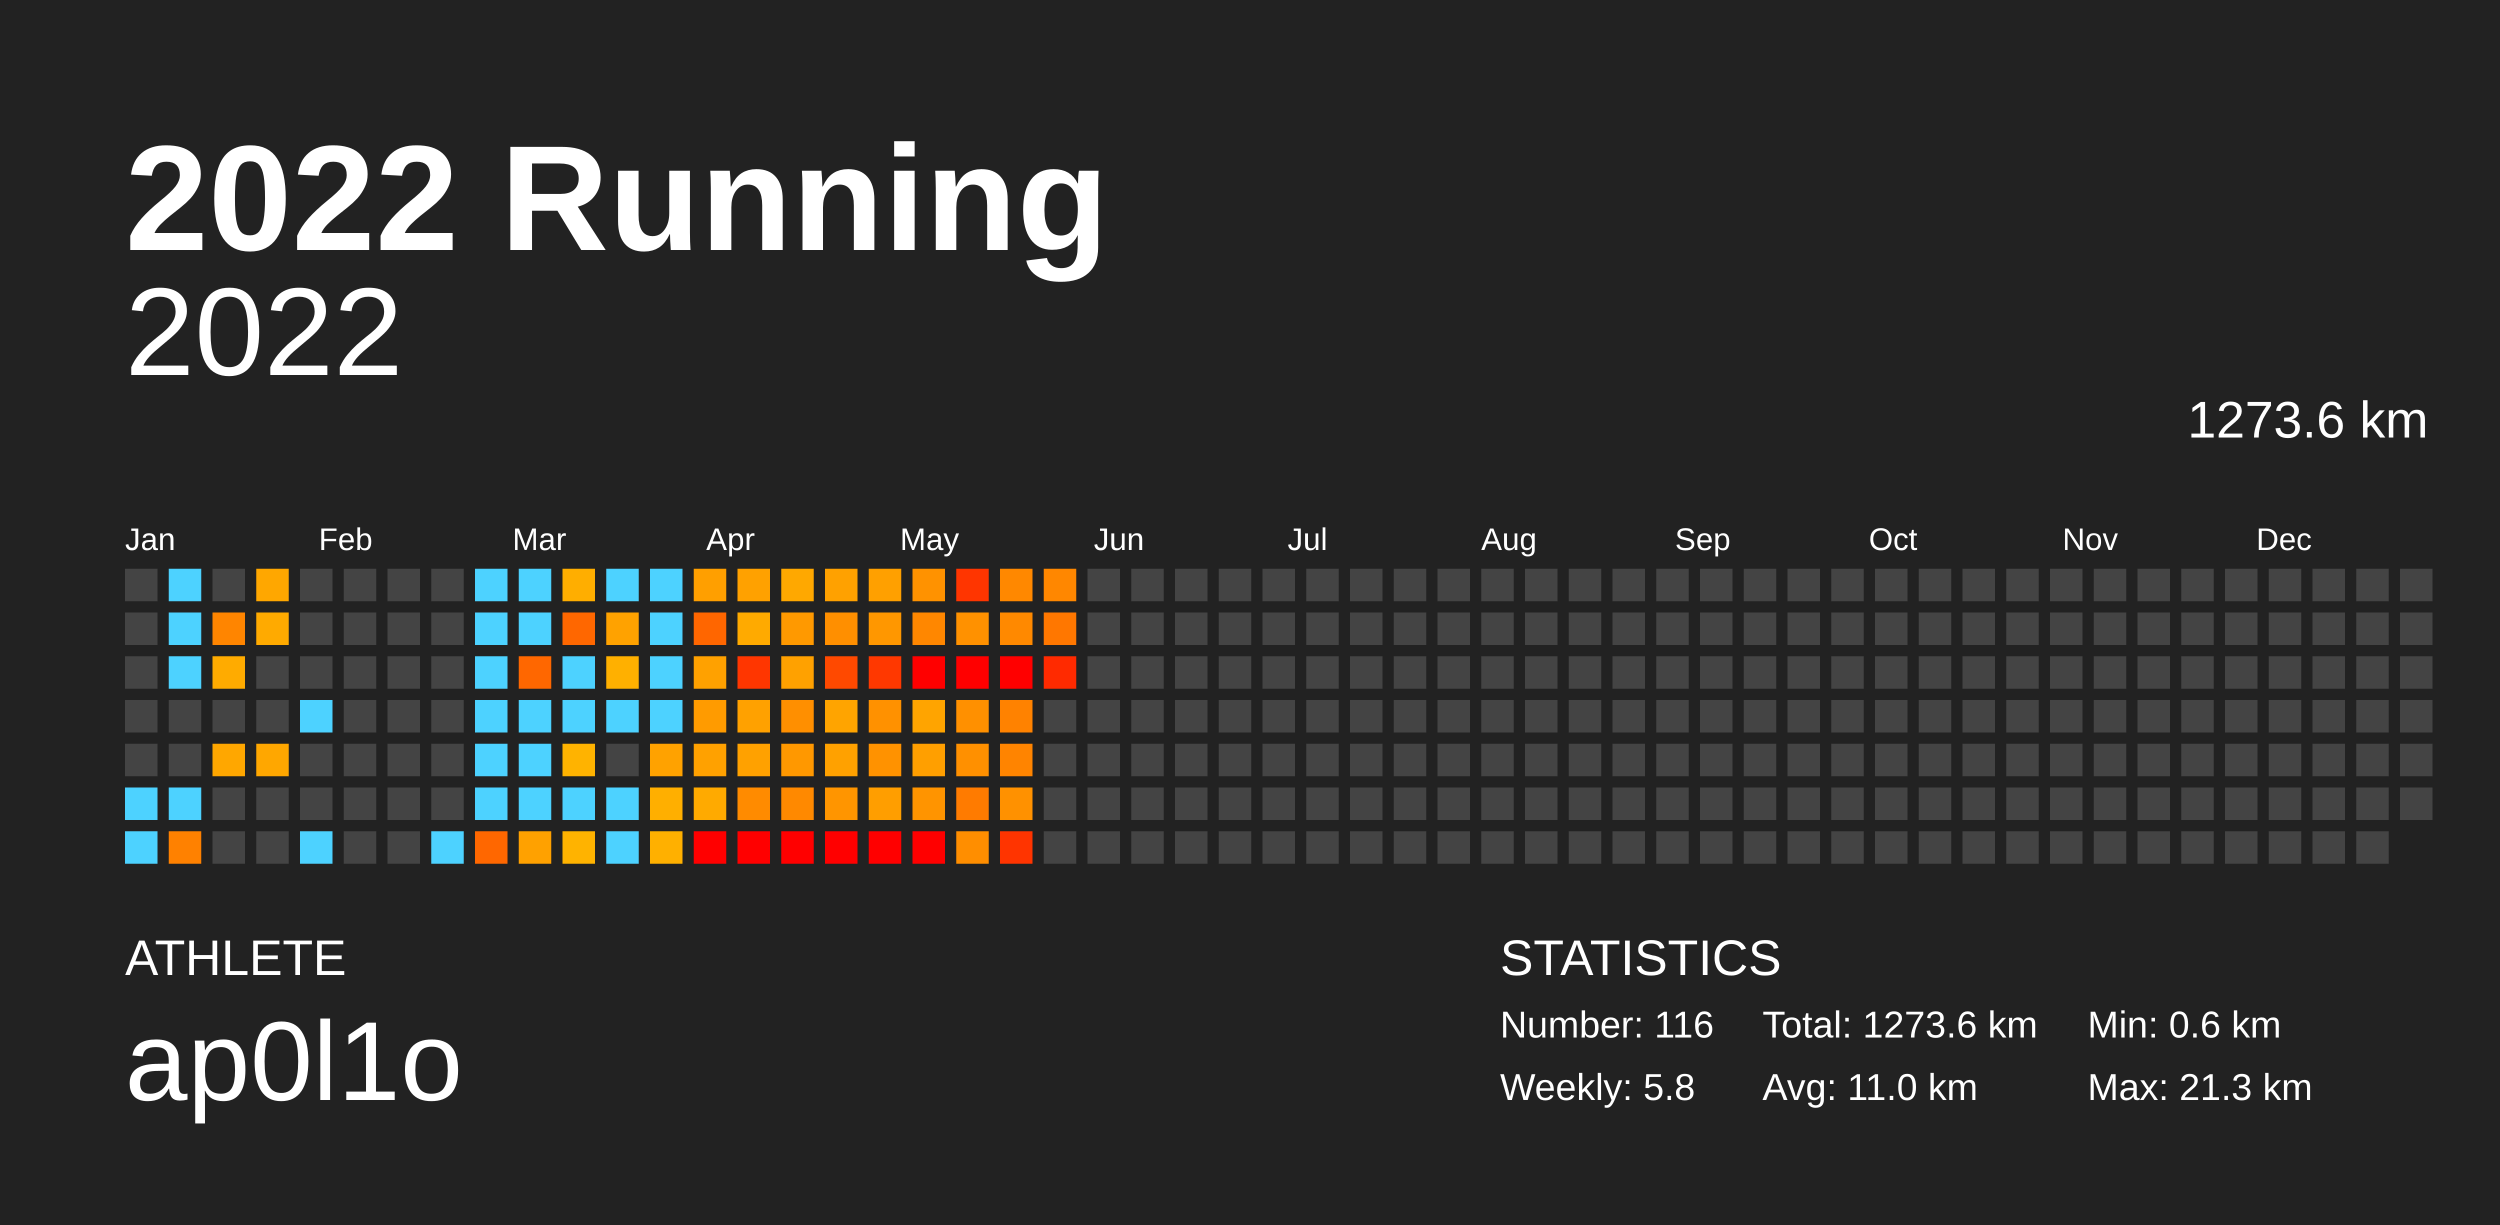
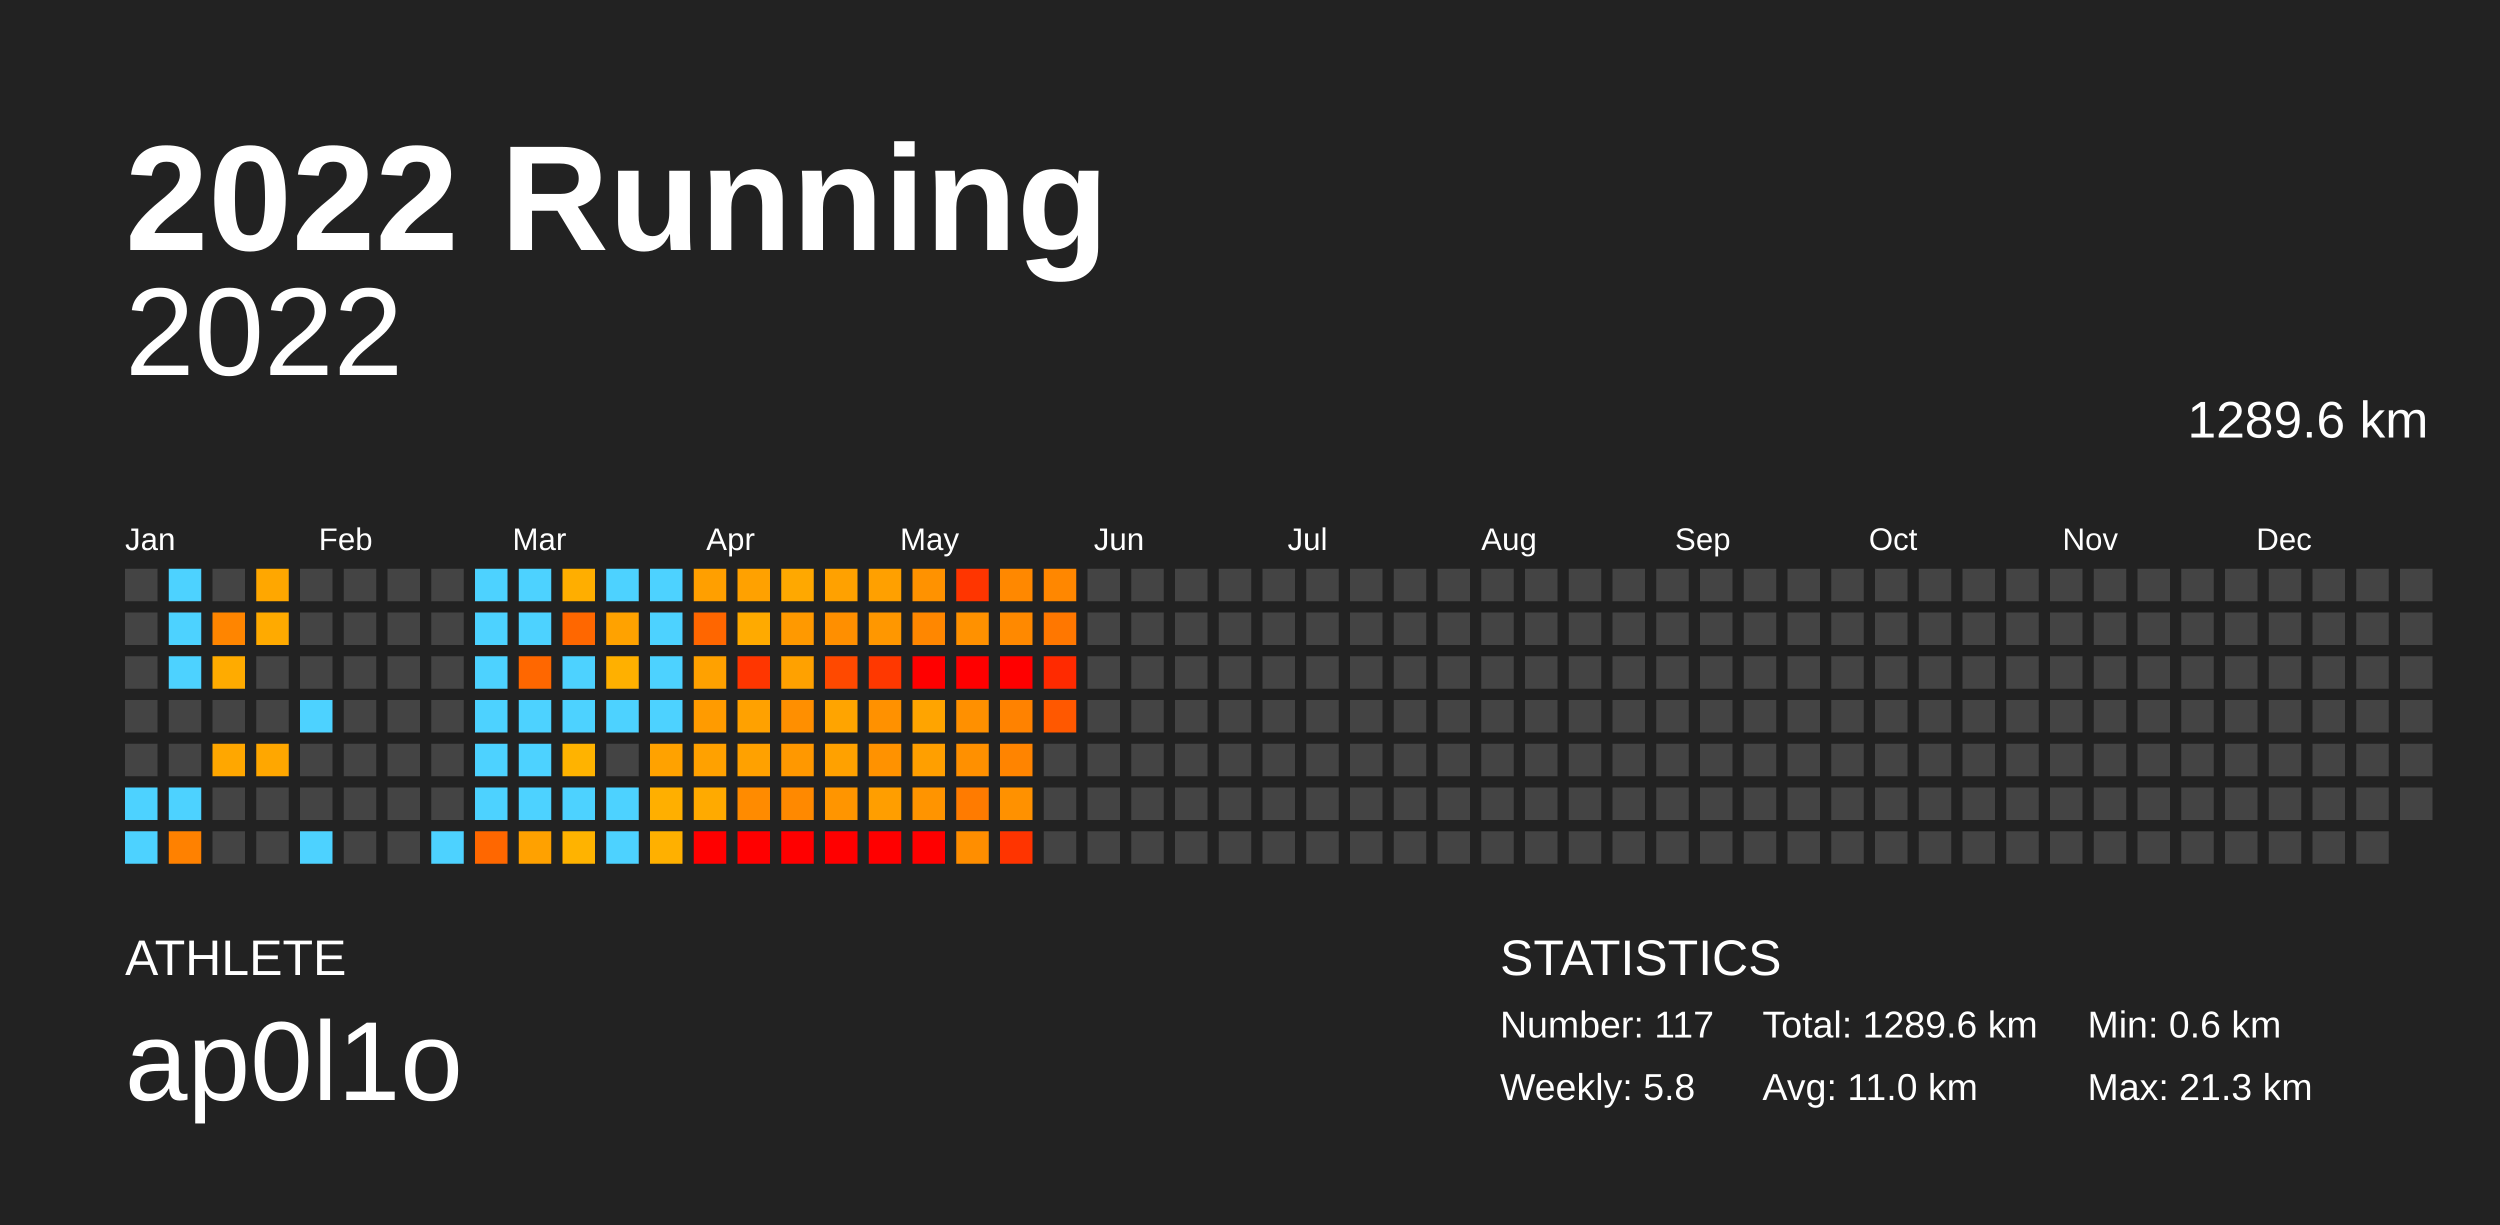
<svg xmlns="http://www.w3.org/2000/svg" baseProfile="full" height="98mm" version="1.1" viewBox="0,0,200,98" width="200mm">
  <defs />
  <rect fill="#222222" height="98" width="200" x="0" y="0" />
  <text fill="#FFFFFF" style="font-size:12px; font-family:Arial; font-weight:bold;" x="10" y="20">2022 Running</text>
  <text fill="#FFFFFF" style="font-size:4px; font-family:Arial" x="10" y="78">ATHLETE</text>
  <text fill="#FFFFFF" style="font-size:9px; font-family:Arial" x="10" y="88">ap0l1o</text>
  <text fill="#FFFFFF" style="font-size:4px; font-family:Arial" x="120" y="78">STATISTICS</text>
-   <text fill="#FFFFFF" style="font-size:3px; font-family:Arial" x="120" y="83">Number: 116</text>
+   <text fill="#FFFFFF" style="font-size:3px; font-family:Arial" x="120" y="83">Number: 117</text>
  <text fill="#FFFFFF" style="font-size:3px; font-family:Arial" x="120" y="88">Weekly: 5.8</text>
-   <text fill="#FFFFFF" style="font-size:3px; font-family:Arial" x="141" y="83">Total: 1273.6 km</text>
+   <text fill="#FFFFFF" style="font-size:3px; font-family:Arial" x="141" y="83">Total: 1289.6 km</text>
  <text fill="#FFFFFF" style="font-size:3px; font-family:Arial" x="141" y="88">Avg: 11.0 km</text>
  <text fill="#FFFFFF" style="font-size:3px; font-family:Arial" x="167" y="83">Min: 0.6 km</text>
  <text fill="#FFFFFF" style="font-size:3px; font-family:Arial" x="167" y="88">Max: 21.3 km</text>
  <text alignment-baseline="hanging" fill="#FFFFFF" style="font-size:10.0px; font-family:Arial;" x="10" y="30">2022</text>
-   <text alignment-baseline="hanging" fill="#FFFFFF" style="font-size:4.125px; font-family:Arial;" x="175" y="35">1273.6 km</text>
+   <text alignment-baseline="hanging" fill="#FFFFFF" style="font-size:4.125px; font-family:Arial;" x="175" y="35">1289.6 km</text>
  <text fill="#FFFFFF" style="font-size:2.5px; font-family:Arial" x="10.0" y="44">Jan</text>
  <text fill="#FFFFFF" style="font-size:2.5px; font-family:Arial" x="25.5" y="44">Feb</text>
  <text fill="#FFFFFF" style="font-size:2.5px; font-family:Arial" x="41.0" y="44">Mar</text>
  <text fill="#FFFFFF" style="font-size:2.5px; font-family:Arial" x="56.5" y="44">Apr</text>
  <text fill="#FFFFFF" style="font-size:2.5px; font-family:Arial" x="72.0" y="44">May</text>
  <text fill="#FFFFFF" style="font-size:2.5px; font-family:Arial" x="87.5" y="44">Jun</text>
  <text fill="#FFFFFF" style="font-size:2.5px; font-family:Arial" x="103.0" y="44">Jul</text>
  <text fill="#FFFFFF" style="font-size:2.5px; font-family:Arial" x="118.5" y="44">Aug</text>
  <text fill="#FFFFFF" style="font-size:2.5px; font-family:Arial" x="134.0" y="44">Sep</text>
  <text fill="#FFFFFF" style="font-size:2.5px; font-family:Arial" x="149.5" y="44">Oct</text>
  <text fill="#FFFFFF" style="font-size:2.5px; font-family:Arial" x="165.0" y="44">Nov</text>
  <text fill="#FFFFFF" style="font-size:2.5px; font-family:Arial" x="180.5" y="44">Dec</text>
  <rect fill="#444444" height="2.6" width="2.6" x="10.0" y="45.5" />
  <rect fill="#444444" height="2.6" width="2.6" x="10.0" y="49.0" />
  <rect fill="#444444" height="2.6" width="2.6" x="10.0" y="52.5" />
  <rect fill="#444444" height="2.6" width="2.6" x="10.0" y="56.0" />
  <rect fill="#444444" height="2.6" width="2.6" x="10.0" y="59.5" />
  <rect fill="#4dd2ff" height="2.6" width="2.6" x="10.0" y="63.0" />
  <rect fill="#4dd2ff" height="2.6" width="2.6" x="10.0" y="66.5" />
  <rect fill="#4dd2ff" height="2.6" width="2.6" x="13.5" y="45.5" />
  <rect fill="#4dd2ff" height="2.6" width="2.6" x="13.5" y="49.0" />
  <rect fill="#4dd2ff" height="2.6" width="2.6" x="13.5" y="52.5" />
  <rect fill="#444444" height="2.6" width="2.6" x="13.5" y="56.0" />
  <rect fill="#444444" height="2.6" width="2.6" x="13.5" y="59.5" />
  <rect fill="#4dd2ff" height="2.6" width="2.6" x="13.5" y="63.0" />
  <rect fill="#ff8100" height="2.6" width="2.6" x="13.5" y="66.5" />
  <rect fill="#444444" height="2.6" width="2.6" x="17.0" y="45.5" />
  <rect fill="#ff8500" height="2.6" width="2.6" x="17.0" y="49.0" />
  <rect fill="#ffab00" height="2.6" width="2.6" x="17.0" y="52.5" />
  <rect fill="#444444" height="2.6" width="2.6" x="17.0" y="56.0" />
  <rect fill="#ffa700" height="2.6" width="2.6" x="17.0" y="59.5" />
  <rect fill="#444444" height="2.6" width="2.6" x="17.0" y="63.0" />
  <rect fill="#444444" height="2.6" width="2.6" x="17.0" y="66.5" />
  <rect fill="#ffa700" height="2.6" width="2.6" x="20.5" y="45.5" />
  <rect fill="#ffaa00" height="2.6" width="2.6" x="20.5" y="49.0" />
  <rect fill="#444444" height="2.6" width="2.6" x="20.5" y="52.5" />
  <rect fill="#444444" height="2.6" width="2.6" x="20.5" y="56.0" />
  <rect fill="#ffa700" height="2.6" width="2.6" x="20.5" y="59.5" />
  <rect fill="#444444" height="2.6" width="2.6" x="20.5" y="63.0" />
  <rect fill="#444444" height="2.6" width="2.6" x="20.5" y="66.5" />
  <rect fill="#444444" height="2.6" width="2.6" x="24.0" y="45.5" />
  <rect fill="#444444" height="2.6" width="2.6" x="24.0" y="49.0" />
  <rect fill="#444444" height="2.6" width="2.6" x="24.0" y="52.5" />
  <rect fill="#4dd2ff" height="2.6" width="2.6" x="24.0" y="56.0" />
  <rect fill="#444444" height="2.6" width="2.6" x="24.0" y="59.5" />
  <rect fill="#444444" height="2.6" width="2.6" x="24.0" y="63.0" />
  <rect fill="#4dd2ff" height="2.6" width="2.6" x="24.0" y="66.5" />
  <rect fill="#444444" height="2.6" width="2.6" x="27.5" y="45.5" />
  <rect fill="#444444" height="2.6" width="2.6" x="27.5" y="49.0" />
  <rect fill="#444444" height="2.6" width="2.6" x="27.5" y="52.5" />
  <rect fill="#444444" height="2.6" width="2.6" x="27.5" y="56.0" />
  <rect fill="#444444" height="2.6" width="2.6" x="27.5" y="59.5" />
  <rect fill="#444444" height="2.6" width="2.6" x="27.5" y="63.0" />
  <rect fill="#444444" height="2.6" width="2.6" x="27.5" y="66.5" />
  <rect fill="#444444" height="2.6" width="2.6" x="31.0" y="45.5" />
  <rect fill="#444444" height="2.6" width="2.6" x="31.0" y="49.0" />
  <rect fill="#444444" height="2.6" width="2.6" x="31.0" y="52.5" />
  <rect fill="#444444" height="2.6" width="2.6" x="31.0" y="56.0" />
  <rect fill="#444444" height="2.6" width="2.6" x="31.0" y="59.5" />
  <rect fill="#444444" height="2.6" width="2.6" x="31.0" y="63.0" />
  <rect fill="#444444" height="2.6" width="2.6" x="31.0" y="66.5" />
  <rect fill="#444444" height="2.6" width="2.6" x="34.5" y="45.5" />
  <rect fill="#444444" height="2.6" width="2.6" x="34.5" y="49.0" />
  <rect fill="#444444" height="2.6" width="2.6" x="34.5" y="52.5" />
  <rect fill="#444444" height="2.6" width="2.6" x="34.5" y="56.0" />
  <rect fill="#444444" height="2.6" width="2.6" x="34.5" y="59.5" />
  <rect fill="#444444" height="2.6" width="2.6" x="34.5" y="63.0" />
  <rect fill="#4dd2ff" height="2.6" width="2.6" x="34.5" y="66.5" />
  <rect fill="#4dd2ff" height="2.6" width="2.6" x="38.0" y="45.5" />
  <rect fill="#4dd2ff" height="2.6" width="2.6" x="38.0" y="49.0" />
  <rect fill="#4dd2ff" height="2.6" width="2.6" x="38.0" y="52.5" />
  <rect fill="#4dd2ff" height="2.6" width="2.6" x="38.0" y="56.0" />
  <rect fill="#4dd2ff" height="2.6" width="2.6" x="38.0" y="59.5" />
  <rect fill="#4dd2ff" height="2.6" width="2.6" x="38.0" y="63.0" />
  <rect fill="#ff6700" height="2.6" width="2.6" x="38.0" y="66.5" />
  <rect fill="#4dd2ff" height="2.6" width="2.6" x="41.5" y="45.5" />
  <rect fill="#4dd2ff" height="2.6" width="2.6" x="41.5" y="49.0" />
  <rect fill="#ff6700" height="2.6" width="2.6" x="41.5" y="52.5" />
  <rect fill="#4dd2ff" height="2.6" width="2.6" x="41.5" y="56.0" />
  <rect fill="#4dd2ff" height="2.6" width="2.6" x="41.5" y="59.5" />
  <rect fill="#4dd2ff" height="2.6" width="2.6" x="41.5" y="63.0" />
  <rect fill="#ffa100" height="2.6" width="2.6" x="41.5" y="66.5" />
  <rect fill="#ffae00" height="2.6" width="2.6" x="45.0" y="45.5" />
  <rect fill="#ff6700" height="2.6" width="2.6" x="45.0" y="49.0" />
  <rect fill="#4dd2ff" height="2.6" width="2.6" x="45.0" y="52.5" />
  <rect fill="#4dd2ff" height="2.6" width="2.6" x="45.0" y="56.0" />
  <rect fill="#ffb300" height="2.6" width="2.6" x="45.0" y="59.5" />
  <rect fill="#4dd2ff" height="2.6" width="2.6" x="45.0" y="63.0" />
  <rect fill="#ffb300" height="2.6" width="2.6" x="45.0" y="66.5" />
  <rect fill="#4dd2ff" height="2.6" width="2.6" x="48.5" y="45.5" />
  <rect fill="#ffa200" height="2.6" width="2.6" x="48.5" y="49.0" />
  <rect fill="#ffb000" height="2.6" width="2.6" x="48.5" y="52.5" />
  <rect fill="#4dd2ff" height="2.6" width="2.6" x="48.5" y="56.0" />
  <rect fill="#444444" height="2.6" width="2.6" x="48.5" y="59.5" />
  <rect fill="#4dd2ff" height="2.6" width="2.6" x="48.5" y="63.0" />
  <rect fill="#4dd2ff" height="2.6" width="2.6" x="48.5" y="66.5" />
  <rect fill="#4dd2ff" height="2.6" width="2.6" x="52.0" y="45.5" />
  <rect fill="#4dd2ff" height="2.6" width="2.6" x="52.0" y="49.0" />
  <rect fill="#4dd2ff" height="2.6" width="2.6" x="52.0" y="52.5" />
  <rect fill="#4dd2ff" height="2.6" width="2.6" x="52.0" y="56.0" />
  <rect fill="#ffa200" height="2.6" width="2.6" x="52.0" y="59.5" />
  <rect fill="#ffaf00" height="2.6" width="2.6" x="52.0" y="63.0" />
  <rect fill="#ffb000" height="2.6" width="2.6" x="52.0" y="66.5" />
  <rect fill="#ff9f00" height="2.6" width="2.6" x="55.5" y="45.5" />
  <rect fill="#ff6600" height="2.6" width="2.6" x="55.5" y="49.0" />
  <rect fill="#ffa100" height="2.6" width="2.6" x="55.5" y="52.5" />
  <rect fill="#ff9b00" height="2.6" width="2.6" x="55.5" y="56.0" />
  <rect fill="#ffa100" height="2.6" width="2.6" x="55.5" y="59.5" />
  <rect fill="#ffaa00" height="2.6" width="2.6" x="55.5" y="63.0" />
  <rect fill="red" height="2.6" width="2.6" x="55.5" y="66.5" />
  <rect fill="#ffa100" height="2.6" width="2.6" x="59.0" y="45.5" />
  <rect fill="#ffaa00" height="2.6" width="2.6" x="59.0" y="49.0" />
  <rect fill="#ff3600" height="2.6" width="2.6" x="59.0" y="52.5" />
  <rect fill="#ffa100" height="2.6" width="2.6" x="59.0" y="56.0" />
  <rect fill="#ffa100" height="2.6" width="2.6" x="59.0" y="59.5" />
  <rect fill="#ff8b00" height="2.6" width="2.6" x="59.0" y="63.0" />
  <rect fill="red" height="2.6" width="2.6" x="59.0" y="66.5" />
  <rect fill="#ffa800" height="2.6" width="2.6" x="62.5" y="45.5" />
  <rect fill="#ff9900" height="2.6" width="2.6" x="62.5" y="49.0" />
  <rect fill="#ffa100" height="2.6" width="2.6" x="62.5" y="52.5" />
  <rect fill="#ff8f00" height="2.6" width="2.6" x="62.5" y="56.0" />
  <rect fill="#ff9800" height="2.6" width="2.6" x="62.5" y="59.5" />
  <rect fill="#ff8900" height="2.6" width="2.6" x="62.5" y="63.0" />
  <rect fill="red" height="2.6" width="2.6" x="62.5" y="66.5" />
  <rect fill="#ffa100" height="2.6" width="2.6" x="66.0" y="45.5" />
  <rect fill="#ff8f00" height="2.6" width="2.6" x="66.0" y="49.0" />
  <rect fill="#ff4900" height="2.6" width="2.6" x="66.0" y="52.5" />
  <rect fill="#ffa400" height="2.6" width="2.6" x="66.0" y="56.0" />
  <rect fill="#ffa100" height="2.6" width="2.6" x="66.0" y="59.5" />
  <rect fill="#ff9500" height="2.6" width="2.6" x="66.0" y="63.0" />
  <rect fill="red" height="2.6" width="2.6" x="66.0" y="66.5" />
  <rect fill="#ffa000" height="2.6" width="2.6" x="69.5" y="45.5" />
  <rect fill="#ff9700" height="2.6" width="2.6" x="69.5" y="49.0" />
  <rect fill="#ff3800" height="2.6" width="2.6" x="69.5" y="52.5" />
  <rect fill="#ff9100" height="2.6" width="2.6" x="69.5" y="56.0" />
  <rect fill="#ff9200" height="2.6" width="2.6" x="69.5" y="59.5" />
  <rect fill="#ff9e00" height="2.6" width="2.6" x="69.5" y="63.0" />
  <rect fill="red" height="2.6" width="2.6" x="69.5" y="66.5" />
  <rect fill="#ff9200" height="2.6" width="2.6" x="73.0" y="45.5" />
  <rect fill="#ff8700" height="2.6" width="2.6" x="73.0" y="49.0" />
  <rect fill="red" height="2.6" width="2.6" x="73.0" y="52.5" />
  <rect fill="#ffa400" height="2.6" width="2.6" x="73.0" y="56.0" />
  <rect fill="#ff9f00" height="2.6" width="2.6" x="73.0" y="59.5" />
  <rect fill="#ff9400" height="2.6" width="2.6" x="73.0" y="63.0" />
  <rect fill="red" height="2.6" width="2.6" x="73.0" y="66.5" />
  <rect fill="#ff3500" height="2.6" width="2.6" x="76.5" y="45.5" />
  <rect fill="#ff9100" height="2.6" width="2.6" x="76.5" y="49.0" />
  <rect fill="red" height="2.6" width="2.6" x="76.5" y="52.5" />
  <rect fill="#ff9000" height="2.6" width="2.6" x="76.5" y="56.0" />
  <rect fill="#ff9000" height="2.6" width="2.6" x="76.5" y="59.5" />
  <rect fill="#ff7b00" height="2.6" width="2.6" x="76.5" y="63.0" />
  <rect fill="#ff8e00" height="2.6" width="2.6" x="76.5" y="66.5" />
  <rect fill="#ff8800" height="2.6" width="2.6" x="80.0" y="45.5" />
  <rect fill="#ff8900" height="2.6" width="2.6" x="80.0" y="49.0" />
  <rect fill="red" height="2.6" width="2.6" x="80.0" y="52.5" />
  <rect fill="#ff8200" height="2.6" width="2.6" x="80.0" y="56.0" />
  <rect fill="#ff8400" height="2.6" width="2.6" x="80.0" y="59.5" />
  <rect fill="#ff9100" height="2.6" width="2.6" x="80.0" y="63.0" />
  <rect fill="#ff3400" height="2.6" width="2.6" x="80.0" y="66.5" />
  <rect fill="#ff8700" height="2.6" width="2.6" x="83.5" y="45.5" />
  <rect fill="#ff7700" height="2.6" width="2.6" x="83.5" y="49.0" />
  <rect fill="#ff2a00" height="2.6" width="2.6" x="83.5" y="52.5" />
-   <rect fill="#444444" height="2.6" width="2.6" x="83.5" y="56.0" />
+   <rect fill="#ff5800" height="2.6" width="2.6" x="83.5" y="56.0" />
  <rect fill="#444444" height="2.6" width="2.6" x="83.5" y="59.5" />
  <rect fill="#444444" height="2.6" width="2.6" x="83.5" y="63.0" />
  <rect fill="#444444" height="2.6" width="2.6" x="83.5" y="66.5" />
  <rect fill="#444444" height="2.6" width="2.6" x="87.0" y="45.5" />
  <rect fill="#444444" height="2.6" width="2.6" x="87.0" y="49.0" />
  <rect fill="#444444" height="2.6" width="2.6" x="87.0" y="52.5" />
  <rect fill="#444444" height="2.6" width="2.6" x="87.0" y="56.0" />
  <rect fill="#444444" height="2.6" width="2.6" x="87.0" y="59.5" />
  <rect fill="#444444" height="2.6" width="2.6" x="87.0" y="63.0" />
  <rect fill="#444444" height="2.6" width="2.6" x="87.0" y="66.5" />
  <rect fill="#444444" height="2.6" width="2.6" x="90.5" y="45.5" />
  <rect fill="#444444" height="2.6" width="2.6" x="90.5" y="49.0" />
  <rect fill="#444444" height="2.6" width="2.6" x="90.5" y="52.5" />
  <rect fill="#444444" height="2.6" width="2.6" x="90.5" y="56.0" />
  <rect fill="#444444" height="2.6" width="2.6" x="90.5" y="59.5" />
  <rect fill="#444444" height="2.6" width="2.6" x="90.5" y="63.0" />
  <rect fill="#444444" height="2.6" width="2.6" x="90.5" y="66.5" />
  <rect fill="#444444" height="2.6" width="2.6" x="94.0" y="45.5" />
  <rect fill="#444444" height="2.6" width="2.6" x="94.0" y="49.0" />
  <rect fill="#444444" height="2.6" width="2.6" x="94.0" y="52.5" />
  <rect fill="#444444" height="2.6" width="2.6" x="94.0" y="56.0" />
  <rect fill="#444444" height="2.6" width="2.6" x="94.0" y="59.5" />
  <rect fill="#444444" height="2.6" width="2.6" x="94.0" y="63.0" />
  <rect fill="#444444" height="2.6" width="2.6" x="94.0" y="66.5" />
  <rect fill="#444444" height="2.6" width="2.6" x="97.5" y="45.5" />
  <rect fill="#444444" height="2.6" width="2.6" x="97.5" y="49.0" />
  <rect fill="#444444" height="2.6" width="2.6" x="97.5" y="52.5" />
  <rect fill="#444444" height="2.6" width="2.6" x="97.5" y="56.0" />
  <rect fill="#444444" height="2.6" width="2.6" x="97.5" y="59.5" />
  <rect fill="#444444" height="2.6" width="2.6" x="97.5" y="63.0" />
  <rect fill="#444444" height="2.6" width="2.6" x="97.5" y="66.5" />
  <rect fill="#444444" height="2.6" width="2.6" x="101.0" y="45.5" />
  <rect fill="#444444" height="2.6" width="2.6" x="101.0" y="49.0" />
  <rect fill="#444444" height="2.6" width="2.6" x="101.0" y="52.5" />
  <rect fill="#444444" height="2.6" width="2.6" x="101.0" y="56.0" />
  <rect fill="#444444" height="2.6" width="2.6" x="101.0" y="59.5" />
  <rect fill="#444444" height="2.6" width="2.6" x="101.0" y="63.0" />
  <rect fill="#444444" height="2.6" width="2.6" x="101.0" y="66.5" />
  <rect fill="#444444" height="2.6" width="2.6" x="104.5" y="45.5" />
  <rect fill="#444444" height="2.6" width="2.6" x="104.5" y="49.0" />
  <rect fill="#444444" height="2.6" width="2.6" x="104.5" y="52.5" />
  <rect fill="#444444" height="2.6" width="2.6" x="104.5" y="56.0" />
  <rect fill="#444444" height="2.6" width="2.6" x="104.5" y="59.5" />
  <rect fill="#444444" height="2.6" width="2.6" x="104.5" y="63.0" />
  <rect fill="#444444" height="2.6" width="2.6" x="104.5" y="66.5" />
  <rect fill="#444444" height="2.6" width="2.6" x="108.0" y="45.5" />
  <rect fill="#444444" height="2.6" width="2.6" x="108.0" y="49.0" />
  <rect fill="#444444" height="2.6" width="2.6" x="108.0" y="52.5" />
  <rect fill="#444444" height="2.6" width="2.6" x="108.0" y="56.0" />
  <rect fill="#444444" height="2.6" width="2.6" x="108.0" y="59.5" />
  <rect fill="#444444" height="2.6" width="2.6" x="108.0" y="63.0" />
  <rect fill="#444444" height="2.6" width="2.6" x="108.0" y="66.5" />
  <rect fill="#444444" height="2.6" width="2.6" x="111.5" y="45.5" />
  <rect fill="#444444" height="2.6" width="2.6" x="111.5" y="49.0" />
  <rect fill="#444444" height="2.6" width="2.6" x="111.5" y="52.5" />
  <rect fill="#444444" height="2.6" width="2.6" x="111.5" y="56.0" />
  <rect fill="#444444" height="2.6" width="2.6" x="111.5" y="59.5" />
  <rect fill="#444444" height="2.6" width="2.6" x="111.5" y="63.0" />
  <rect fill="#444444" height="2.6" width="2.6" x="111.5" y="66.5" />
  <rect fill="#444444" height="2.6" width="2.6" x="115.0" y="45.5" />
  <rect fill="#444444" height="2.6" width="2.6" x="115.0" y="49.0" />
  <rect fill="#444444" height="2.6" width="2.6" x="115.0" y="52.5" />
  <rect fill="#444444" height="2.6" width="2.6" x="115.0" y="56.0" />
  <rect fill="#444444" height="2.6" width="2.6" x="115.0" y="59.5" />
  <rect fill="#444444" height="2.6" width="2.6" x="115.0" y="63.0" />
  <rect fill="#444444" height="2.6" width="2.6" x="115.0" y="66.5" />
  <rect fill="#444444" height="2.6" width="2.6" x="118.5" y="45.5" />
  <rect fill="#444444" height="2.6" width="2.6" x="118.5" y="49.0" />
  <rect fill="#444444" height="2.6" width="2.6" x="118.5" y="52.5" />
  <rect fill="#444444" height="2.6" width="2.6" x="118.5" y="56.0" />
  <rect fill="#444444" height="2.6" width="2.6" x="118.5" y="59.5" />
  <rect fill="#444444" height="2.6" width="2.6" x="118.5" y="63.0" />
  <rect fill="#444444" height="2.6" width="2.6" x="118.5" y="66.5" />
  <rect fill="#444444" height="2.6" width="2.6" x="122.0" y="45.5" />
  <rect fill="#444444" height="2.6" width="2.6" x="122.0" y="49.0" />
  <rect fill="#444444" height="2.6" width="2.6" x="122.0" y="52.5" />
  <rect fill="#444444" height="2.6" width="2.6" x="122.0" y="56.0" />
  <rect fill="#444444" height="2.6" width="2.6" x="122.0" y="59.5" />
  <rect fill="#444444" height="2.6" width="2.6" x="122.0" y="63.0" />
  <rect fill="#444444" height="2.6" width="2.6" x="122.0" y="66.5" />
  <rect fill="#444444" height="2.6" width="2.6" x="125.5" y="45.5" />
  <rect fill="#444444" height="2.6" width="2.6" x="125.5" y="49.0" />
  <rect fill="#444444" height="2.6" width="2.6" x="125.5" y="52.5" />
  <rect fill="#444444" height="2.6" width="2.6" x="125.5" y="56.0" />
  <rect fill="#444444" height="2.6" width="2.6" x="125.5" y="59.5" />
  <rect fill="#444444" height="2.6" width="2.6" x="125.5" y="63.0" />
  <rect fill="#444444" height="2.6" width="2.6" x="125.5" y="66.5" />
  <rect fill="#444444" height="2.6" width="2.6" x="129.0" y="45.5" />
  <rect fill="#444444" height="2.6" width="2.6" x="129.0" y="49.0" />
  <rect fill="#444444" height="2.6" width="2.6" x="129.0" y="52.5" />
  <rect fill="#444444" height="2.6" width="2.6" x="129.0" y="56.0" />
  <rect fill="#444444" height="2.6" width="2.6" x="129.0" y="59.5" />
  <rect fill="#444444" height="2.6" width="2.6" x="129.0" y="63.0" />
  <rect fill="#444444" height="2.6" width="2.6" x="129.0" y="66.5" />
  <rect fill="#444444" height="2.6" width="2.6" x="132.5" y="45.5" />
  <rect fill="#444444" height="2.6" width="2.6" x="132.5" y="49.0" />
  <rect fill="#444444" height="2.6" width="2.6" x="132.5" y="52.5" />
  <rect fill="#444444" height="2.6" width="2.6" x="132.5" y="56.0" />
  <rect fill="#444444" height="2.6" width="2.6" x="132.5" y="59.5" />
  <rect fill="#444444" height="2.6" width="2.6" x="132.5" y="63.0" />
  <rect fill="#444444" height="2.6" width="2.6" x="132.5" y="66.5" />
  <rect fill="#444444" height="2.6" width="2.6" x="136.0" y="45.5" />
  <rect fill="#444444" height="2.6" width="2.6" x="136.0" y="49.0" />
  <rect fill="#444444" height="2.6" width="2.6" x="136.0" y="52.5" />
  <rect fill="#444444" height="2.6" width="2.6" x="136.0" y="56.0" />
  <rect fill="#444444" height="2.6" width="2.6" x="136.0" y="59.5" />
  <rect fill="#444444" height="2.6" width="2.6" x="136.0" y="63.0" />
  <rect fill="#444444" height="2.6" width="2.6" x="136.0" y="66.5" />
  <rect fill="#444444" height="2.6" width="2.6" x="139.5" y="45.5" />
  <rect fill="#444444" height="2.6" width="2.6" x="139.5" y="49.0" />
  <rect fill="#444444" height="2.6" width="2.6" x="139.5" y="52.5" />
  <rect fill="#444444" height="2.6" width="2.6" x="139.5" y="56.0" />
  <rect fill="#444444" height="2.6" width="2.6" x="139.5" y="59.5" />
  <rect fill="#444444" height="2.6" width="2.6" x="139.5" y="63.0" />
  <rect fill="#444444" height="2.6" width="2.6" x="139.5" y="66.5" />
  <rect fill="#444444" height="2.6" width="2.6" x="143.0" y="45.5" />
  <rect fill="#444444" height="2.6" width="2.6" x="143.0" y="49.0" />
  <rect fill="#444444" height="2.6" width="2.6" x="143.0" y="52.5" />
  <rect fill="#444444" height="2.6" width="2.6" x="143.0" y="56.0" />
  <rect fill="#444444" height="2.6" width="2.6" x="143.0" y="59.5" />
  <rect fill="#444444" height="2.6" width="2.6" x="143.0" y="63.0" />
  <rect fill="#444444" height="2.6" width="2.6" x="143.0" y="66.5" />
  <rect fill="#444444" height="2.6" width="2.6" x="146.5" y="45.5" />
  <rect fill="#444444" height="2.6" width="2.6" x="146.5" y="49.0" />
  <rect fill="#444444" height="2.6" width="2.6" x="146.5" y="52.5" />
  <rect fill="#444444" height="2.6" width="2.6" x="146.5" y="56.0" />
  <rect fill="#444444" height="2.6" width="2.6" x="146.5" y="59.5" />
  <rect fill="#444444" height="2.6" width="2.6" x="146.5" y="63.0" />
  <rect fill="#444444" height="2.6" width="2.6" x="146.5" y="66.5" />
  <rect fill="#444444" height="2.6" width="2.6" x="150.0" y="45.5" />
  <rect fill="#444444" height="2.6" width="2.6" x="150.0" y="49.0" />
  <rect fill="#444444" height="2.6" width="2.6" x="150.0" y="52.5" />
  <rect fill="#444444" height="2.6" width="2.6" x="150.0" y="56.0" />
  <rect fill="#444444" height="2.6" width="2.6" x="150.0" y="59.5" />
  <rect fill="#444444" height="2.6" width="2.6" x="150.0" y="63.0" />
  <rect fill="#444444" height="2.6" width="2.6" x="150.0" y="66.5" />
  <rect fill="#444444" height="2.6" width="2.6" x="153.5" y="45.5" />
  <rect fill="#444444" height="2.6" width="2.6" x="153.5" y="49.0" />
  <rect fill="#444444" height="2.6" width="2.6" x="153.5" y="52.5" />
  <rect fill="#444444" height="2.6" width="2.6" x="153.5" y="56.0" />
  <rect fill="#444444" height="2.6" width="2.6" x="153.5" y="59.5" />
  <rect fill="#444444" height="2.6" width="2.6" x="153.5" y="63.0" />
  <rect fill="#444444" height="2.6" width="2.6" x="153.5" y="66.5" />
  <rect fill="#444444" height="2.6" width="2.6" x="157.0" y="45.5" />
  <rect fill="#444444" height="2.6" width="2.6" x="157.0" y="49.0" />
  <rect fill="#444444" height="2.6" width="2.6" x="157.0" y="52.5" />
  <rect fill="#444444" height="2.6" width="2.6" x="157.0" y="56.0" />
  <rect fill="#444444" height="2.6" width="2.6" x="157.0" y="59.5" />
  <rect fill="#444444" height="2.6" width="2.6" x="157.0" y="63.0" />
  <rect fill="#444444" height="2.6" width="2.6" x="157.0" y="66.5" />
  <rect fill="#444444" height="2.6" width="2.6" x="160.5" y="45.5" />
  <rect fill="#444444" height="2.6" width="2.6" x="160.5" y="49.0" />
  <rect fill="#444444" height="2.6" width="2.6" x="160.5" y="52.5" />
  <rect fill="#444444" height="2.6" width="2.6" x="160.5" y="56.0" />
  <rect fill="#444444" height="2.6" width="2.6" x="160.5" y="59.5" />
  <rect fill="#444444" height="2.6" width="2.6" x="160.5" y="63.0" />
  <rect fill="#444444" height="2.6" width="2.6" x="160.5" y="66.5" />
  <rect fill="#444444" height="2.6" width="2.6" x="164.0" y="45.5" />
  <rect fill="#444444" height="2.6" width="2.6" x="164.0" y="49.0" />
  <rect fill="#444444" height="2.6" width="2.6" x="164.0" y="52.5" />
  <rect fill="#444444" height="2.6" width="2.6" x="164.0" y="56.0" />
  <rect fill="#444444" height="2.6" width="2.6" x="164.0" y="59.5" />
  <rect fill="#444444" height="2.6" width="2.6" x="164.0" y="63.0" />
  <rect fill="#444444" height="2.6" width="2.6" x="164.0" y="66.5" />
  <rect fill="#444444" height="2.6" width="2.6" x="167.5" y="45.5" />
  <rect fill="#444444" height="2.6" width="2.6" x="167.5" y="49.0" />
  <rect fill="#444444" height="2.6" width="2.6" x="167.5" y="52.5" />
  <rect fill="#444444" height="2.6" width="2.6" x="167.5" y="56.0" />
  <rect fill="#444444" height="2.6" width="2.6" x="167.5" y="59.5" />
  <rect fill="#444444" height="2.6" width="2.6" x="167.5" y="63.0" />
  <rect fill="#444444" height="2.6" width="2.6" x="167.5" y="66.5" />
  <rect fill="#444444" height="2.6" width="2.6" x="171.0" y="45.5" />
  <rect fill="#444444" height="2.6" width="2.6" x="171.0" y="49.0" />
  <rect fill="#444444" height="2.6" width="2.6" x="171.0" y="52.5" />
  <rect fill="#444444" height="2.6" width="2.6" x="171.0" y="56.0" />
  <rect fill="#444444" height="2.6" width="2.6" x="171.0" y="59.5" />
  <rect fill="#444444" height="2.6" width="2.6" x="171.0" y="63.0" />
  <rect fill="#444444" height="2.6" width="2.6" x="171.0" y="66.5" />
  <rect fill="#444444" height="2.6" width="2.6" x="174.5" y="45.5" />
  <rect fill="#444444" height="2.6" width="2.6" x="174.5" y="49.0" />
  <rect fill="#444444" height="2.6" width="2.6" x="174.5" y="52.5" />
  <rect fill="#444444" height="2.6" width="2.6" x="174.5" y="56.0" />
  <rect fill="#444444" height="2.6" width="2.6" x="174.5" y="59.5" />
  <rect fill="#444444" height="2.6" width="2.6" x="174.5" y="63.0" />
  <rect fill="#444444" height="2.6" width="2.6" x="174.5" y="66.5" />
  <rect fill="#444444" height="2.6" width="2.6" x="178.0" y="45.5" />
  <rect fill="#444444" height="2.6" width="2.6" x="178.0" y="49.0" />
  <rect fill="#444444" height="2.6" width="2.6" x="178.0" y="52.5" />
  <rect fill="#444444" height="2.6" width="2.6" x="178.0" y="56.0" />
  <rect fill="#444444" height="2.6" width="2.6" x="178.0" y="59.5" />
  <rect fill="#444444" height="2.6" width="2.6" x="178.0" y="63.0" />
  <rect fill="#444444" height="2.6" width="2.6" x="178.0" y="66.5" />
  <rect fill="#444444" height="2.6" width="2.6" x="181.5" y="45.5" />
  <rect fill="#444444" height="2.6" width="2.6" x="181.5" y="49.0" />
  <rect fill="#444444" height="2.6" width="2.6" x="181.5" y="52.5" />
  <rect fill="#444444" height="2.6" width="2.6" x="181.5" y="56.0" />
  <rect fill="#444444" height="2.6" width="2.6" x="181.5" y="59.5" />
  <rect fill="#444444" height="2.6" width="2.6" x="181.5" y="63.0" />
  <rect fill="#444444" height="2.6" width="2.6" x="181.5" y="66.5" />
  <rect fill="#444444" height="2.6" width="2.6" x="185.0" y="45.5" />
  <rect fill="#444444" height="2.6" width="2.6" x="185.0" y="49.0" />
  <rect fill="#444444" height="2.6" width="2.6" x="185.0" y="52.5" />
  <rect fill="#444444" height="2.6" width="2.6" x="185.0" y="56.0" />
  <rect fill="#444444" height="2.6" width="2.6" x="185.0" y="59.5" />
  <rect fill="#444444" height="2.6" width="2.6" x="185.0" y="63.0" />
  <rect fill="#444444" height="2.6" width="2.6" x="185.0" y="66.5" />
  <rect fill="#444444" height="2.6" width="2.6" x="188.5" y="45.5" />
  <rect fill="#444444" height="2.6" width="2.6" x="188.5" y="49.0" />
  <rect fill="#444444" height="2.6" width="2.6" x="188.5" y="52.5" />
  <rect fill="#444444" height="2.6" width="2.6" x="188.5" y="56.0" />
  <rect fill="#444444" height="2.6" width="2.6" x="188.5" y="59.5" />
  <rect fill="#444444" height="2.6" width="2.6" x="188.5" y="63.0" />
  <rect fill="#444444" height="2.6" width="2.6" x="188.5" y="66.5" />
  <rect fill="#444444" height="2.6" width="2.6" x="192.0" y="45.5" />
  <rect fill="#444444" height="2.6" width="2.6" x="192.0" y="49.0" />
  <rect fill="#444444" height="2.6" width="2.6" x="192.0" y="52.5" />
  <rect fill="#444444" height="2.6" width="2.6" x="192.0" y="56.0" />
  <rect fill="#444444" height="2.6" width="2.6" x="192.0" y="59.5" />
  <rect fill="#444444" height="2.6" width="2.6" x="192.0" y="63.0" />
</svg>
